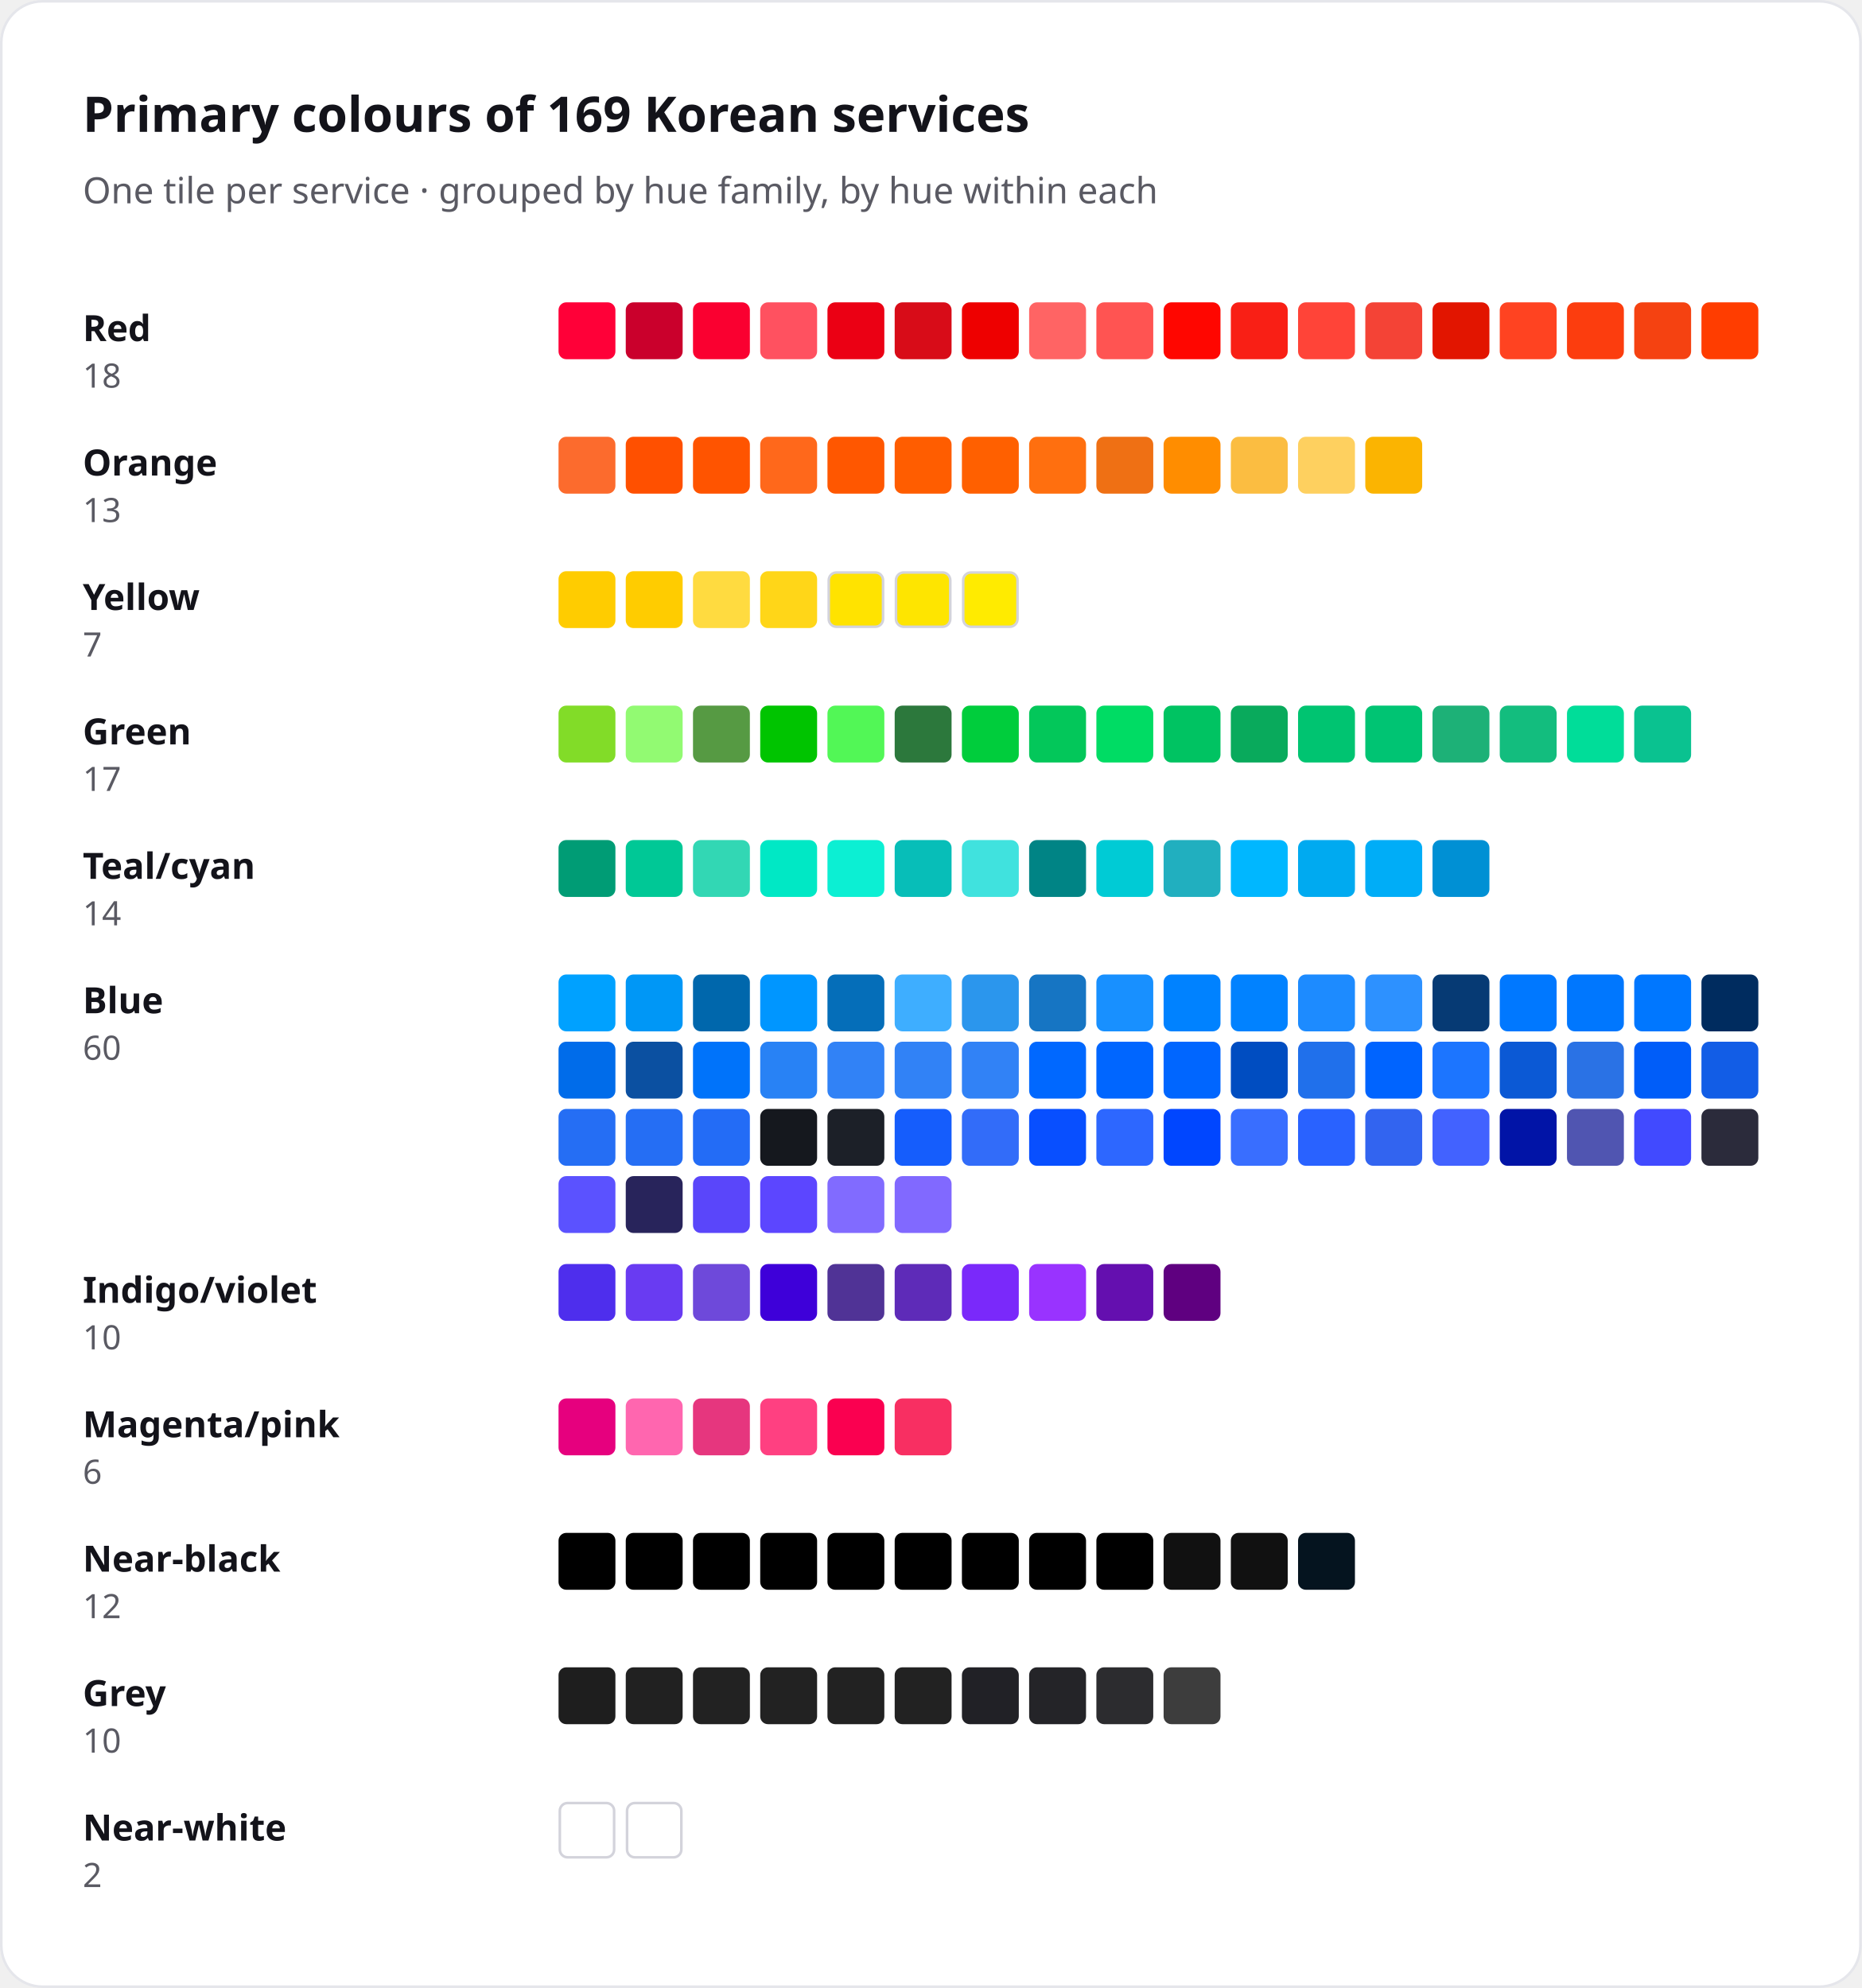
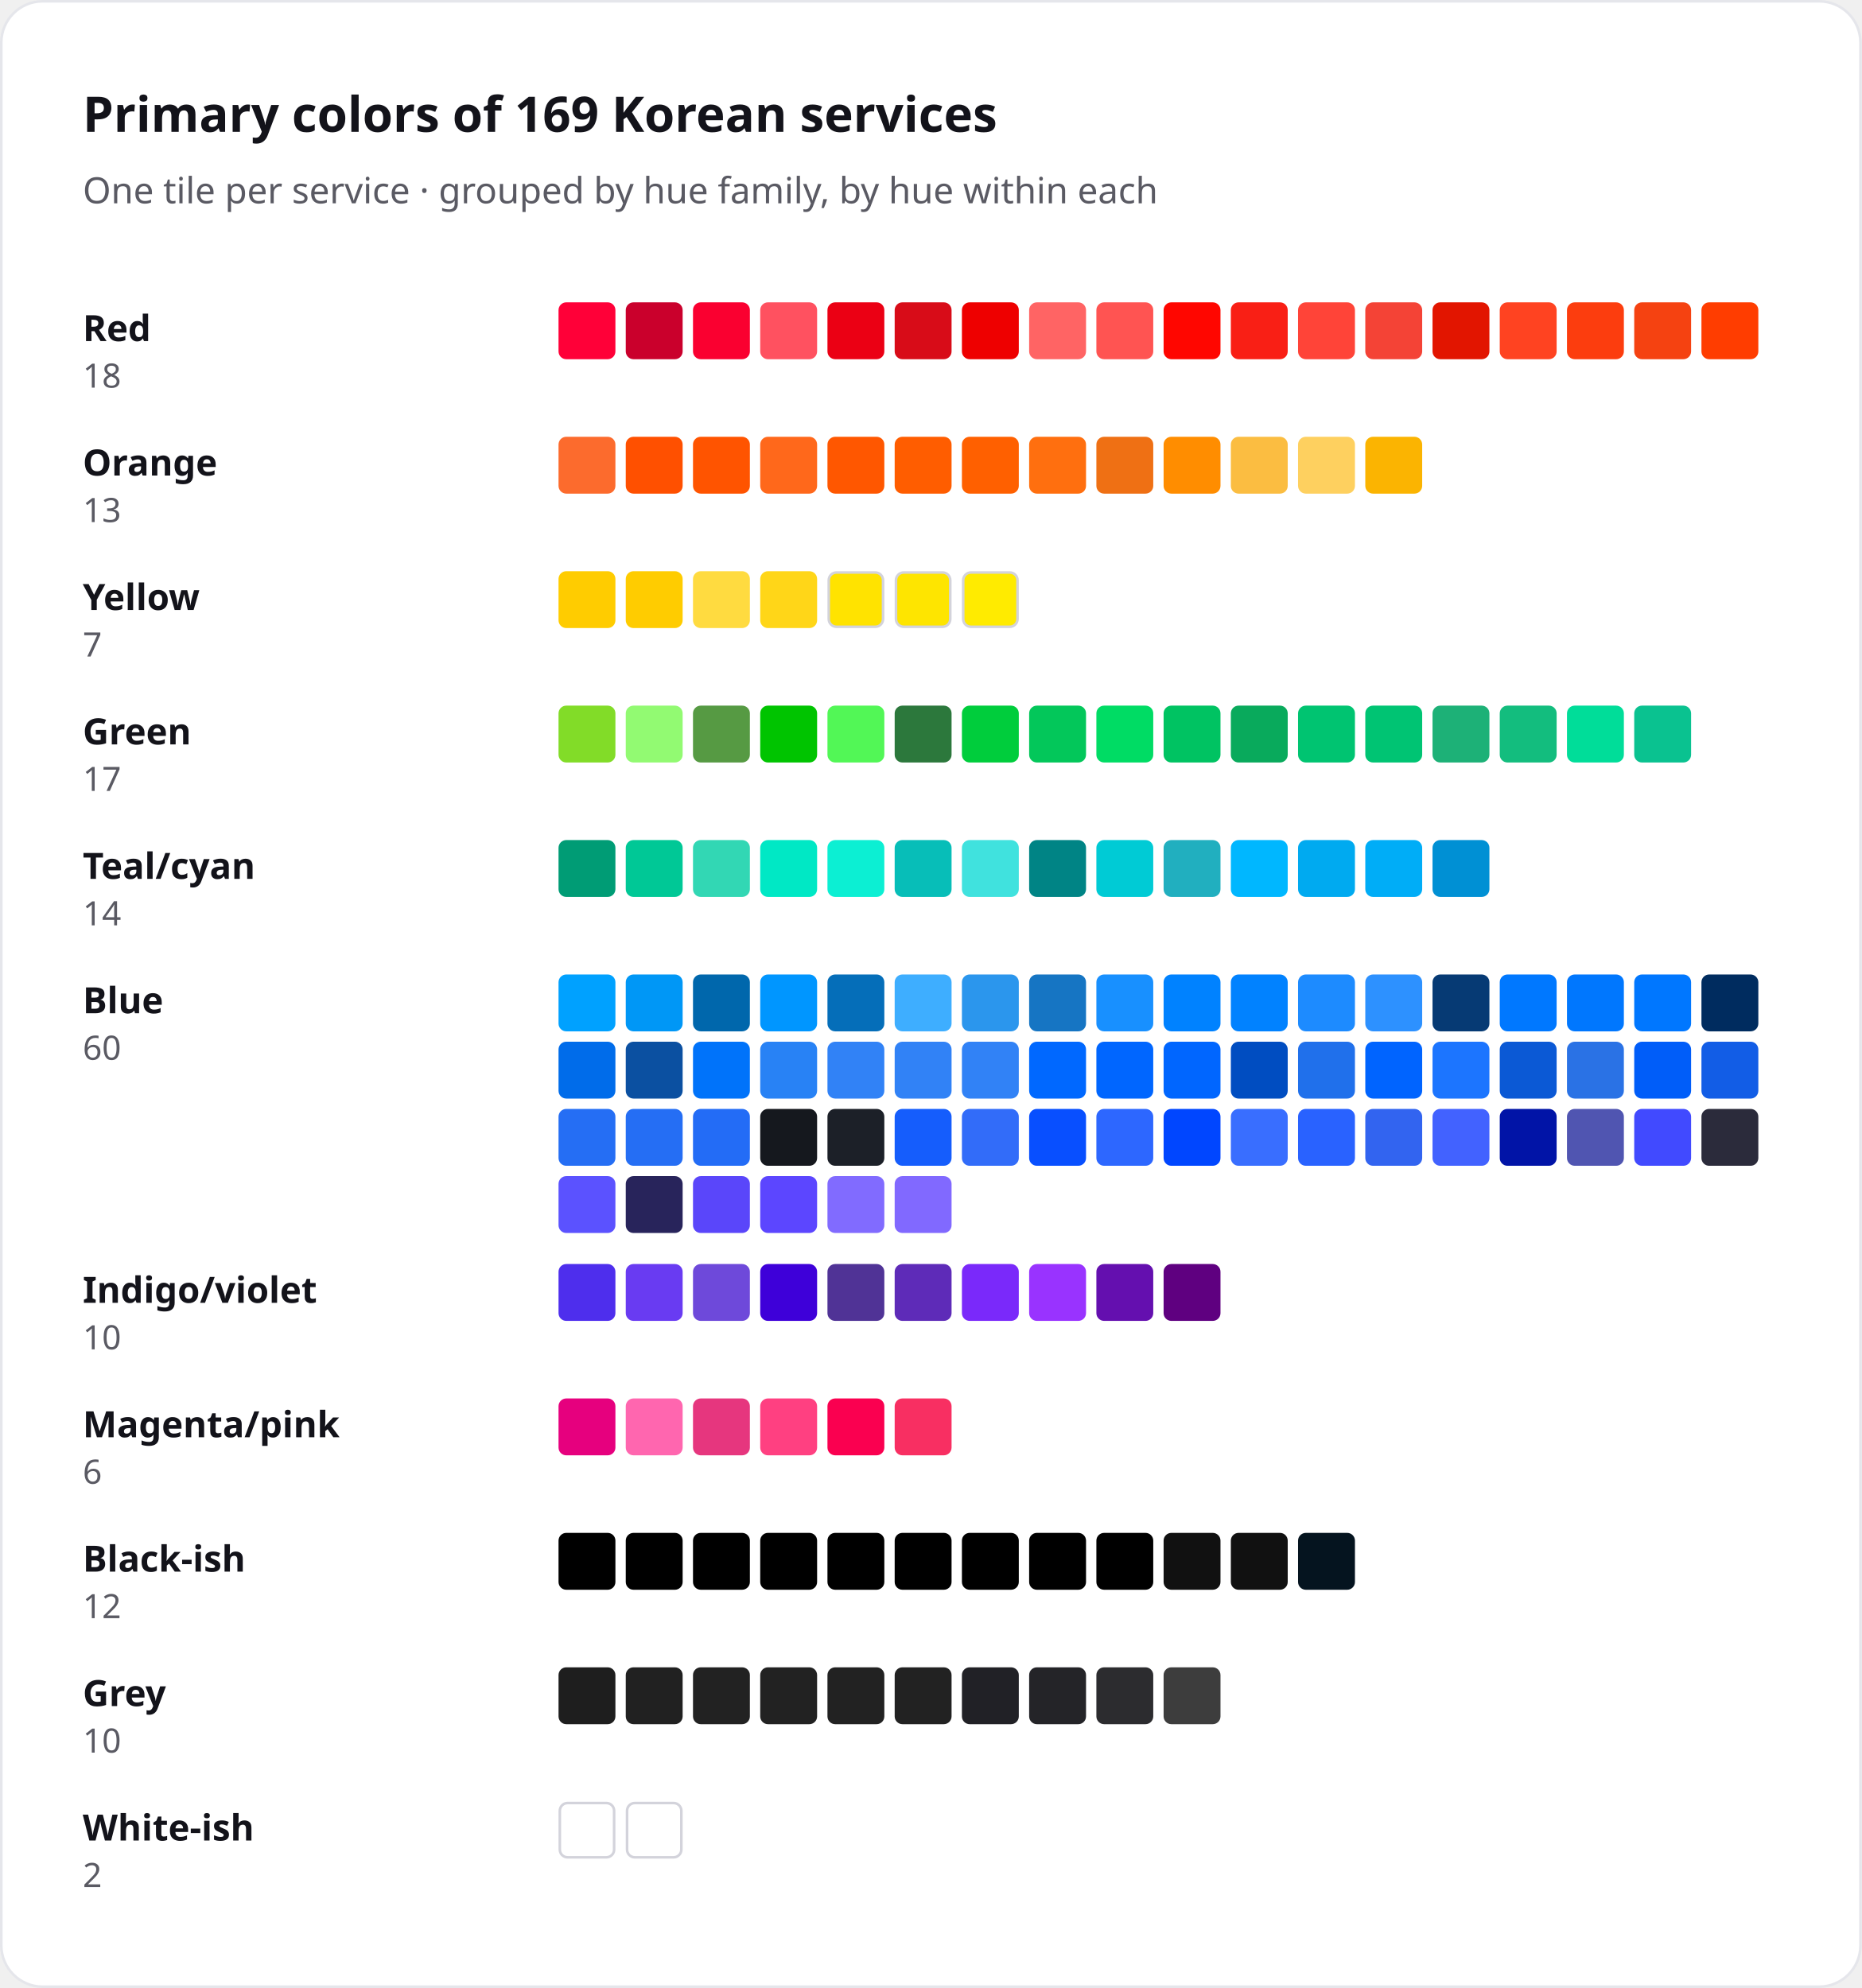
- <svg xmlns="http://www.w3.org/2000/svg" width="720" height="769" viewBox="0 0 720 769" role="img" aria-label="Primary colours of 169 Korean services" font-family="'Wanted Sans Variable', 'Wanted Sans', 'Apple SD Gothic Neo', 'Noto Sans KR', 'Malgun Gothic', sans-serif" lang="en">
+ <svg xmlns="http://www.w3.org/2000/svg" width="720" height="769" viewBox="0 0 720 769" role="img" aria-label="Primary colors of 169 Korean services" font-family="'Wanted Sans Variable', 'Wanted Sans', 'Apple SD Gothic Neo', 'Noto Sans KR', 'Malgun Gothic', sans-serif" lang="en">
  <style>text{font-variant-numeric:tabular-nums}</style>
  <rect x="0.5" y="0.5" width="719" height="768" rx="16" fill="#ffffff" stroke="#e5e6eb" />
-   <text x="32" y="51" font-size="19" fill="#13131a" font-weight="700">Primary colours of 169 Korean services</text>
+   <text x="32" y="51" font-size="19" fill="#13131a" font-weight="700">Primary colors of 169 Korean services</text>
  <text x="32" y="78.65" font-size="14" fill="#5a5a63">One tile per service · grouped by hue family, by hue within each</text>
  <text x="32" y="131.95" font-size="14" fill="#13131a" font-weight="600">Red</text>
  <text x="32" y="149.95" font-size="13" fill="#5a5a63">18</text>
  <rect x="216" y="116.95" width="22" height="22" rx="3" fill="#ff0038" />
  <rect x="242" y="116.95" width="22" height="22" rx="3" fill="#ca002c" />
  <rect x="268" y="116.95" width="22" height="22" rx="3" fill="#fa0030" />
  <rect x="294" y="116.95" width="22" height="22" rx="3" fill="#ff5160" />
  <rect x="320" y="116.95" width="22" height="22" rx="3" fill="#eb0014" />
  <rect x="346" y="116.95" width="22" height="22" rx="3" fill="#d80c18" />
  <rect x="372" y="116.95" width="22" height="22" rx="3" fill="#ee0000" />
  <rect x="398" y="116.95" width="22" height="22" rx="3" fill="#ff6464" />
  <rect x="424" y="116.95" width="22" height="22" rx="3" fill="#ff5452" />
  <rect x="450" y="116.95" width="22" height="22" rx="3" fill="#ff0600" />
  <rect x="476" y="116.95" width="22" height="22" rx="3" fill="#f91f15" />
  <rect x="502" y="116.95" width="22" height="22" rx="3" fill="#ff4438" />
  <rect x="528" y="116.95" width="22" height="22" rx="3" fill="#f44336" />
  <rect x="554" y="116.95" width="22" height="22" rx="3" fill="#e21500" />
  <rect x="580" y="116.95" width="22" height="22" rx="3" fill="#ff4321" />
  <rect x="606" y="116.95" width="22" height="22" rx="3" fill="#fc3d0e" />
  <rect x="632" y="116.95" width="22" height="22" rx="3" fill="#f54211" />
  <rect x="658" y="116.95" width="22" height="22" rx="3" fill="#ff3d00" />
  <text x="32" y="183.95" font-size="14" fill="#13131a" font-weight="600">Orange</text>
  <text x="32" y="201.95" font-size="13" fill="#5a5a63">13</text>
  <rect x="216" y="168.95" width="22" height="22" rx="3" fill="#fc6b2d" />
  <rect x="242" y="168.95" width="22" height="22" rx="3" fill="#ff5000" />
  <rect x="268" y="168.95" width="22" height="22" rx="3" fill="#ff5400" />
  <rect x="294" y="168.95" width="22" height="22" rx="3" fill="#ff681b" />
  <rect x="320" y="168.95" width="22" height="22" rx="3" fill="#ff5700" />
  <rect x="346" y="168.95" width="22" height="22" rx="3" fill="#ff5d00" />
  <rect x="372" y="168.95" width="22" height="22" rx="3" fill="#ff6000" />
  <rect x="398" y="168.95" width="22" height="22" rx="3" fill="#ff6f0f" />
  <rect x="424" y="168.95" width="22" height="22" rx="3" fill="#ef7014" />
  <rect x="450" y="168.95" width="22" height="22" rx="3" fill="#ff8d00" />
  <rect x="476" y="168.95" width="22" height="22" rx="3" fill="#fbbd41" />
  <rect x="502" y="168.95" width="22" height="22" rx="3" fill="#fed05f" />
  <rect x="528" y="168.95" width="22" height="22" rx="3" fill="#fbb401" />
  <text x="32" y="235.95" font-size="14" fill="#13131a" font-weight="600">Yellow</text>
  <text x="32" y="253.95" font-size="13" fill="#5a5a63">7</text>
  <rect x="216" y="220.95" width="22" height="22" rx="3" fill="#ffcc00" />
  <rect x="242" y="220.95" width="22" height="22" rx="3" fill="#ffcc00" />
  <rect x="268" y="220.95" width="22" height="22" rx="3" fill="#ffdb40" />
  <rect x="294" y="220.95" width="22" height="22" rx="3" fill="#ffd618" />
  <rect x="320.5" y="221.45" width="21" height="21" rx="3" fill="#ffe300" stroke="#d3d3db" stroke-width="1" />
  <rect x="346.5" y="221.45" width="21" height="21" rx="3" fill="#fee500" stroke="#d3d3db" stroke-width="1" />
  <rect x="372.5" y="221.45" width="21" height="21" rx="3" fill="#ffeb00" stroke="#d3d3db" stroke-width="1" />
  <text x="32" y="287.95" font-size="14" fill="#13131a" font-weight="600">Green</text>
  <text x="32" y="305.95" font-size="13" fill="#5a5a63">17</text>
  <rect x="216" y="272.95" width="22" height="22" rx="3" fill="#82dc28" />
  <rect x="242" y="272.95" width="22" height="22" rx="3" fill="#92fa72" />
  <rect x="268" y="272.95" width="22" height="22" rx="3" fill="#569a43" />
  <rect x="294" y="272.95" width="22" height="22" rx="3" fill="#00c400" />
  <rect x="320" y="272.95" width="22" height="22" rx="3" fill="#52f756" />
  <rect x="346" y="272.95" width="22" height="22" rx="3" fill="#2c783c" />
  <rect x="372" y="272.95" width="22" height="22" rx="3" fill="#00cd3c" />
  <rect x="398" y="272.95" width="22" height="22" rx="3" fill="#03c75a" />
  <rect x="424" y="272.95" width="22" height="22" rx="3" fill="#00dc64" />
  <rect x="450" y="272.95" width="22" height="22" rx="3" fill="#00c362" />
  <rect x="476" y="272.95" width="22" height="22" rx="3" fill="#09aa5c" />
  <rect x="502" y="272.95" width="22" height="22" rx="3" fill="#00c471" />
  <rect x="528" y="272.95" width="22" height="22" rx="3" fill="#00c473" />
  <rect x="554" y="272.95" width="22" height="22" rx="3" fill="#1db177" />
  <rect x="580" y="272.95" width="22" height="22" rx="3" fill="#13bd7e" />
  <rect x="606" y="272.95" width="22" height="22" rx="3" fill="#00dd99" />
  <rect x="632" y="272.95" width="22" height="22" rx="3" fill="#0ac290" />
  <text x="32" y="339.95" font-size="14" fill="#13131a" font-weight="600">Teal/cyan</text>
  <text x="32" y="357.95" font-size="13" fill="#5a5a63">14</text>
  <rect x="216" y="324.95" width="22" height="22" rx="3" fill="#009c75" />
  <rect x="242" y="324.95" width="22" height="22" rx="3" fill="#00c896" />
  <rect x="268" y="324.95" width="22" height="22" rx="3" fill="#32d7b4" />
  <rect x="294" y="324.95" width="22" height="22" rx="3" fill="#00e8c5" />
  <rect x="320" y="324.95" width="22" height="22" rx="3" fill="#0cefd3" />
  <rect x="346" y="324.95" width="22" height="22" rx="3" fill="#07beb8" />
  <rect x="372" y="324.95" width="22" height="22" rx="3" fill="#40e2de" />
  <rect x="398" y="324.95" width="22" height="22" rx="3" fill="#008485" />
  <rect x="424" y="324.95" width="22" height="22" rx="3" fill="#00cbd5" />
  <rect x="450" y="324.95" width="22" height="22" rx="3" fill="#21afbf" />
  <rect x="476" y="324.95" width="22" height="22" rx="3" fill="#00b7ff" />
  <rect x="502" y="324.95" width="22" height="22" rx="3" fill="#00aaf0" />
  <rect x="528" y="324.95" width="22" height="22" rx="3" fill="#00adf7" />
  <rect x="554" y="324.95" width="22" height="22" rx="3" fill="#0090d4" />
  <text x="32" y="391.95" font-size="14" fill="#13131a" font-weight="600">Blue</text>
  <text x="32" y="409.95" font-size="13" fill="#5a5a63">60</text>
  <rect x="216" y="376.95" width="22" height="22" rx="3" fill="#00a1ff" />
  <rect x="242" y="376.95" width="22" height="22" rx="3" fill="#0097f6" />
  <rect x="268" y="376.95" width="22" height="22" rx="3" fill="#0067ac" />
  <rect x="294" y="376.95" width="22" height="22" rx="3" fill="#0096ff" />
  <rect x="320" y="376.95" width="22" height="22" rx="3" fill="#056eb9" />
  <rect x="346" y="376.95" width="22" height="22" rx="3" fill="#3eaeff" />
  <rect x="372" y="376.95" width="22" height="22" rx="3" fill="#2b96ed" />
  <rect x="398" y="376.95" width="22" height="22" rx="3" fill="#1675c3" />
  <rect x="424" y="376.95" width="22" height="22" rx="3" fill="#1890ff" />
  <rect x="450" y="376.95" width="22" height="22" rx="3" fill="#0082ff" />
  <rect x="476" y="376.95" width="22" height="22" rx="3" fill="#0182ff" />
  <rect x="502" y="376.95" width="22" height="22" rx="3" fill="#1d8bff" />
  <rect x="528" y="376.95" width="22" height="22" rx="3" fill="#2d91ff" />
  <rect x="554" y="376.95" width="22" height="22" rx="3" fill="#063a74" />
  <rect x="580" y="376.95" width="22" height="22" rx="3" fill="#0078ff" />
  <rect x="606" y="376.95" width="22" height="22" rx="3" fill="#0077fe" />
  <rect x="632" y="376.95" width="22" height="22" rx="3" fill="#0077ff" />
  <rect x="658" y="376.95" width="22" height="22" rx="3" fill="#002c5f" />
  <rect x="216" y="402.95" width="22" height="22" rx="3" fill="#006cea" />
  <rect x="242" y="402.95" width="22" height="22" rx="3" fill="#0b50a1" />
  <rect x="268" y="402.95" width="22" height="22" rx="3" fill="#0073fa" />
  <rect x="294" y="402.95" width="22" height="22" rx="3" fill="#2882f5" />
  <rect x="320" y="402.95" width="22" height="22" rx="3" fill="#3182f6" />
  <rect x="346" y="402.95" width="22" height="22" rx="3" fill="#3182f6" />
  <rect x="372" y="402.95" width="22" height="22" rx="3" fill="#3182f6" />
  <rect x="398" y="402.95" width="22" height="22" rx="3" fill="#0068ff" />
  <rect x="424" y="402.95" width="22" height="22" rx="3" fill="#0066ff" />
  <rect x="450" y="402.95" width="22" height="22" rx="3" fill="#0066ff" />
  <rect x="476" y="402.95" width="22" height="22" rx="3" fill="#004dc1" />
  <rect x="502" y="402.95" width="22" height="22" rx="3" fill="#2070eb" />
  <rect x="528" y="402.95" width="22" height="22" rx="3" fill="#0064ff" />
  <rect x="554" y="402.95" width="22" height="22" rx="3" fill="#1c75ff" />
  <rect x="580" y="402.95" width="22" height="22" rx="3" fill="#0b59d5" />
  <rect x="606" y="402.95" width="22" height="22" rx="3" fill="#2a72e5" />
  <rect x="632" y="402.95" width="22" height="22" rx="3" fill="#005df9" />
  <rect x="658" y="402.95" width="22" height="22" rx="3" fill="#125de6" />
  <rect x="216" y="428.95" width="22" height="22" rx="3" fill="#256ef4" />
  <rect x="242" y="428.95" width="22" height="22" rx="3" fill="#256ef4" />
  <rect x="268" y="428.95" width="22" height="22" rx="3" fill="#236cf6" />
  <rect x="294" y="428.95" width="22" height="22" rx="3" fill="#15181e" />
  <rect x="320" y="428.95" width="22" height="22" rx="3" fill="#1c2028" />
  <rect x="346" y="428.95" width="22" height="22" rx="3" fill="#155dfc" />
  <rect x="372" y="428.95" width="22" height="22" rx="3" fill="#326cf9" />
  <rect x="398" y="428.95" width="22" height="22" rx="3" fill="#084fff" />
  <rect x="424" y="428.95" width="22" height="22" rx="3" fill="#2d67ff" />
  <rect x="450" y="428.95" width="22" height="22" rx="3" fill="#0046ff" />
  <rect x="476" y="428.95" width="22" height="22" rx="3" fill="#396eff" />
  <rect x="502" y="428.95" width="22" height="22" rx="3" fill="#2962ff" />
  <rect x="528" y="428.95" width="22" height="22" rx="3" fill="#3264f0" />
  <rect x="554" y="428.95" width="22" height="22" rx="3" fill="#4262ff" />
  <rect x="580" y="428.95" width="22" height="22" rx="3" fill="#0114a7" />
  <rect x="606" y="428.95" width="22" height="22" rx="3" fill="#5055b1" />
  <rect x="632" y="428.95" width="22" height="22" rx="3" fill="#414aff" />
  <rect x="658" y="428.95" width="22" height="22" rx="3" fill="#2b2b3b" />
  <rect x="216" y="454.95" width="22" height="22" rx="3" fill="#5b52ff" />
  <rect x="242" y="454.95" width="22" height="22" rx="3" fill="#28245b" />
  <rect x="268" y="454.95" width="22" height="22" rx="3" fill="#5a46fa" />
  <rect x="294" y="454.95" width="22" height="22" rx="3" fill="#5c46ff" />
  <rect x="320" y="454.95" width="22" height="22" rx="3" fill="#816bff" />
  <rect x="346" y="454.95" width="22" height="22" rx="3" fill="#8169ff" />
  <text x="32" y="503.95" font-size="14" fill="#13131a" font-weight="600">Indigo/violet</text>
  <text x="32" y="521.95" font-size="13" fill="#5a5a63">10</text>
  <rect x="216" y="488.95" width="22" height="22" rx="3" fill="#4e2eed" />
  <rect x="242" y="488.95" width="22" height="22" rx="3" fill="#693bf2" />
  <rect x="268" y="488.95" width="22" height="22" rx="3" fill="#6e49da" />
  <rect x="294" y="488.95" width="22" height="22" rx="3" fill="#3e00d9" />
  <rect x="320" y="488.95" width="22" height="22" rx="3" fill="#503396" />
  <rect x="346" y="488.95" width="22" height="22" rx="3" fill="#5e2bb8" />
  <rect x="372" y="488.95" width="22" height="22" rx="3" fill="#7a29fa" />
  <rect x="398" y="488.95" width="22" height="22" rx="3" fill="#9933ff" />
  <rect x="424" y="488.95" width="22" height="22" rx="3" fill="#640faf" />
  <rect x="450" y="488.95" width="22" height="22" rx="3" fill="#5f0080" />
  <text x="32" y="555.95" font-size="14" fill="#13131a" font-weight="600">Magenta/pink</text>
  <text x="32" y="573.95" font-size="13" fill="#5a5a63">6</text>
  <rect x="216" y="540.95" width="22" height="22" rx="3" fill="#e6007e" />
  <rect x="242" y="540.95" width="22" height="22" rx="3" fill="#ff66af" />
  <rect x="268" y="540.95" width="22" height="22" rx="3" fill="#e6367e" />
  <rect x="294" y="540.95" width="22" height="22" rx="3" fill="#ff4081" />
  <rect x="320" y="540.95" width="22" height="22" rx="3" fill="#fa0050" />
  <rect x="346" y="540.95" width="22" height="22" rx="3" fill="#f82f62" />
-   <text x="32" y="607.95" font-size="14" fill="#13131a" font-weight="600">Near-black</text>
+   <text x="32" y="607.95" font-size="14" fill="#13131a" font-weight="600">Black-ish</text>
  <text x="32" y="625.95" font-size="13" fill="#5a5a63">12</text>
  <rect x="216" y="592.95" width="22" height="22" rx="3" fill="#000000" />
  <rect x="242" y="592.95" width="22" height="22" rx="3" fill="#000000" />
  <rect x="268" y="592.95" width="22" height="22" rx="3" fill="#000000" />
  <rect x="294" y="592.95" width="22" height="22" rx="3" fill="#000000" />
  <rect x="320" y="592.95" width="22" height="22" rx="3" fill="#000000" />
  <rect x="346" y="592.95" width="22" height="22" rx="3" fill="#000000" />
  <rect x="372" y="592.95" width="22" height="22" rx="3" fill="#000000" />
  <rect x="398" y="592.95" width="22" height="22" rx="3" fill="#000000" />
  <rect x="424" y="592.95" width="22" height="22" rx="3" fill="#000000" />
  <rect x="450" y="592.95" width="22" height="22" rx="3" fill="#111111" />
  <rect x="476" y="592.95" width="22" height="22" rx="3" fill="#111111" />
  <rect x="502" y="592.95" width="22" height="22" rx="3" fill="#05141f" />
  <text x="32" y="659.95" font-size="14" fill="#13131a" font-weight="600">Grey</text>
  <text x="32" y="677.95" font-size="13" fill="#5a5a63">10</text>
  <rect x="216" y="644.95" width="22" height="22" rx="3" fill="#1e1e1e" />
  <rect x="242" y="644.95" width="22" height="22" rx="3" fill="#212121" />
  <rect x="268" y="644.95" width="22" height="22" rx="3" fill="#222222" />
  <rect x="294" y="644.95" width="22" height="22" rx="3" fill="#222222" />
  <rect x="320" y="644.95" width="22" height="22" rx="3" fill="#222222" />
  <rect x="346" y="644.95" width="22" height="22" rx="3" fill="#222222" />
  <rect x="372" y="644.95" width="22" height="22" rx="3" fill="#212126" />
  <rect x="398" y="644.95" width="22" height="22" rx="3" fill="#242428" />
  <rect x="424" y="644.95" width="22" height="22" rx="3" fill="#2c2c2f" />
  <rect x="450" y="644.95" width="22" height="22" rx="3" fill="#3d3d3d" />
-   <text x="32" y="711.95" font-size="14" fill="#13131a" font-weight="600">Near-white</text>
+   <text x="32" y="711.95" font-size="14" fill="#13131a" font-weight="600">White-ish</text>
  <text x="32" y="729.95" font-size="13" fill="#5a5a63">2</text>
  <rect x="216.5" y="697.45" width="21" height="21" rx="3" fill="#ffffff" stroke="#d3d3db" stroke-width="1" />
  <rect x="242.5" y="697.45" width="21" height="21" rx="3" fill="#ffffff" stroke="#d3d3db" stroke-width="1" />
</svg>
